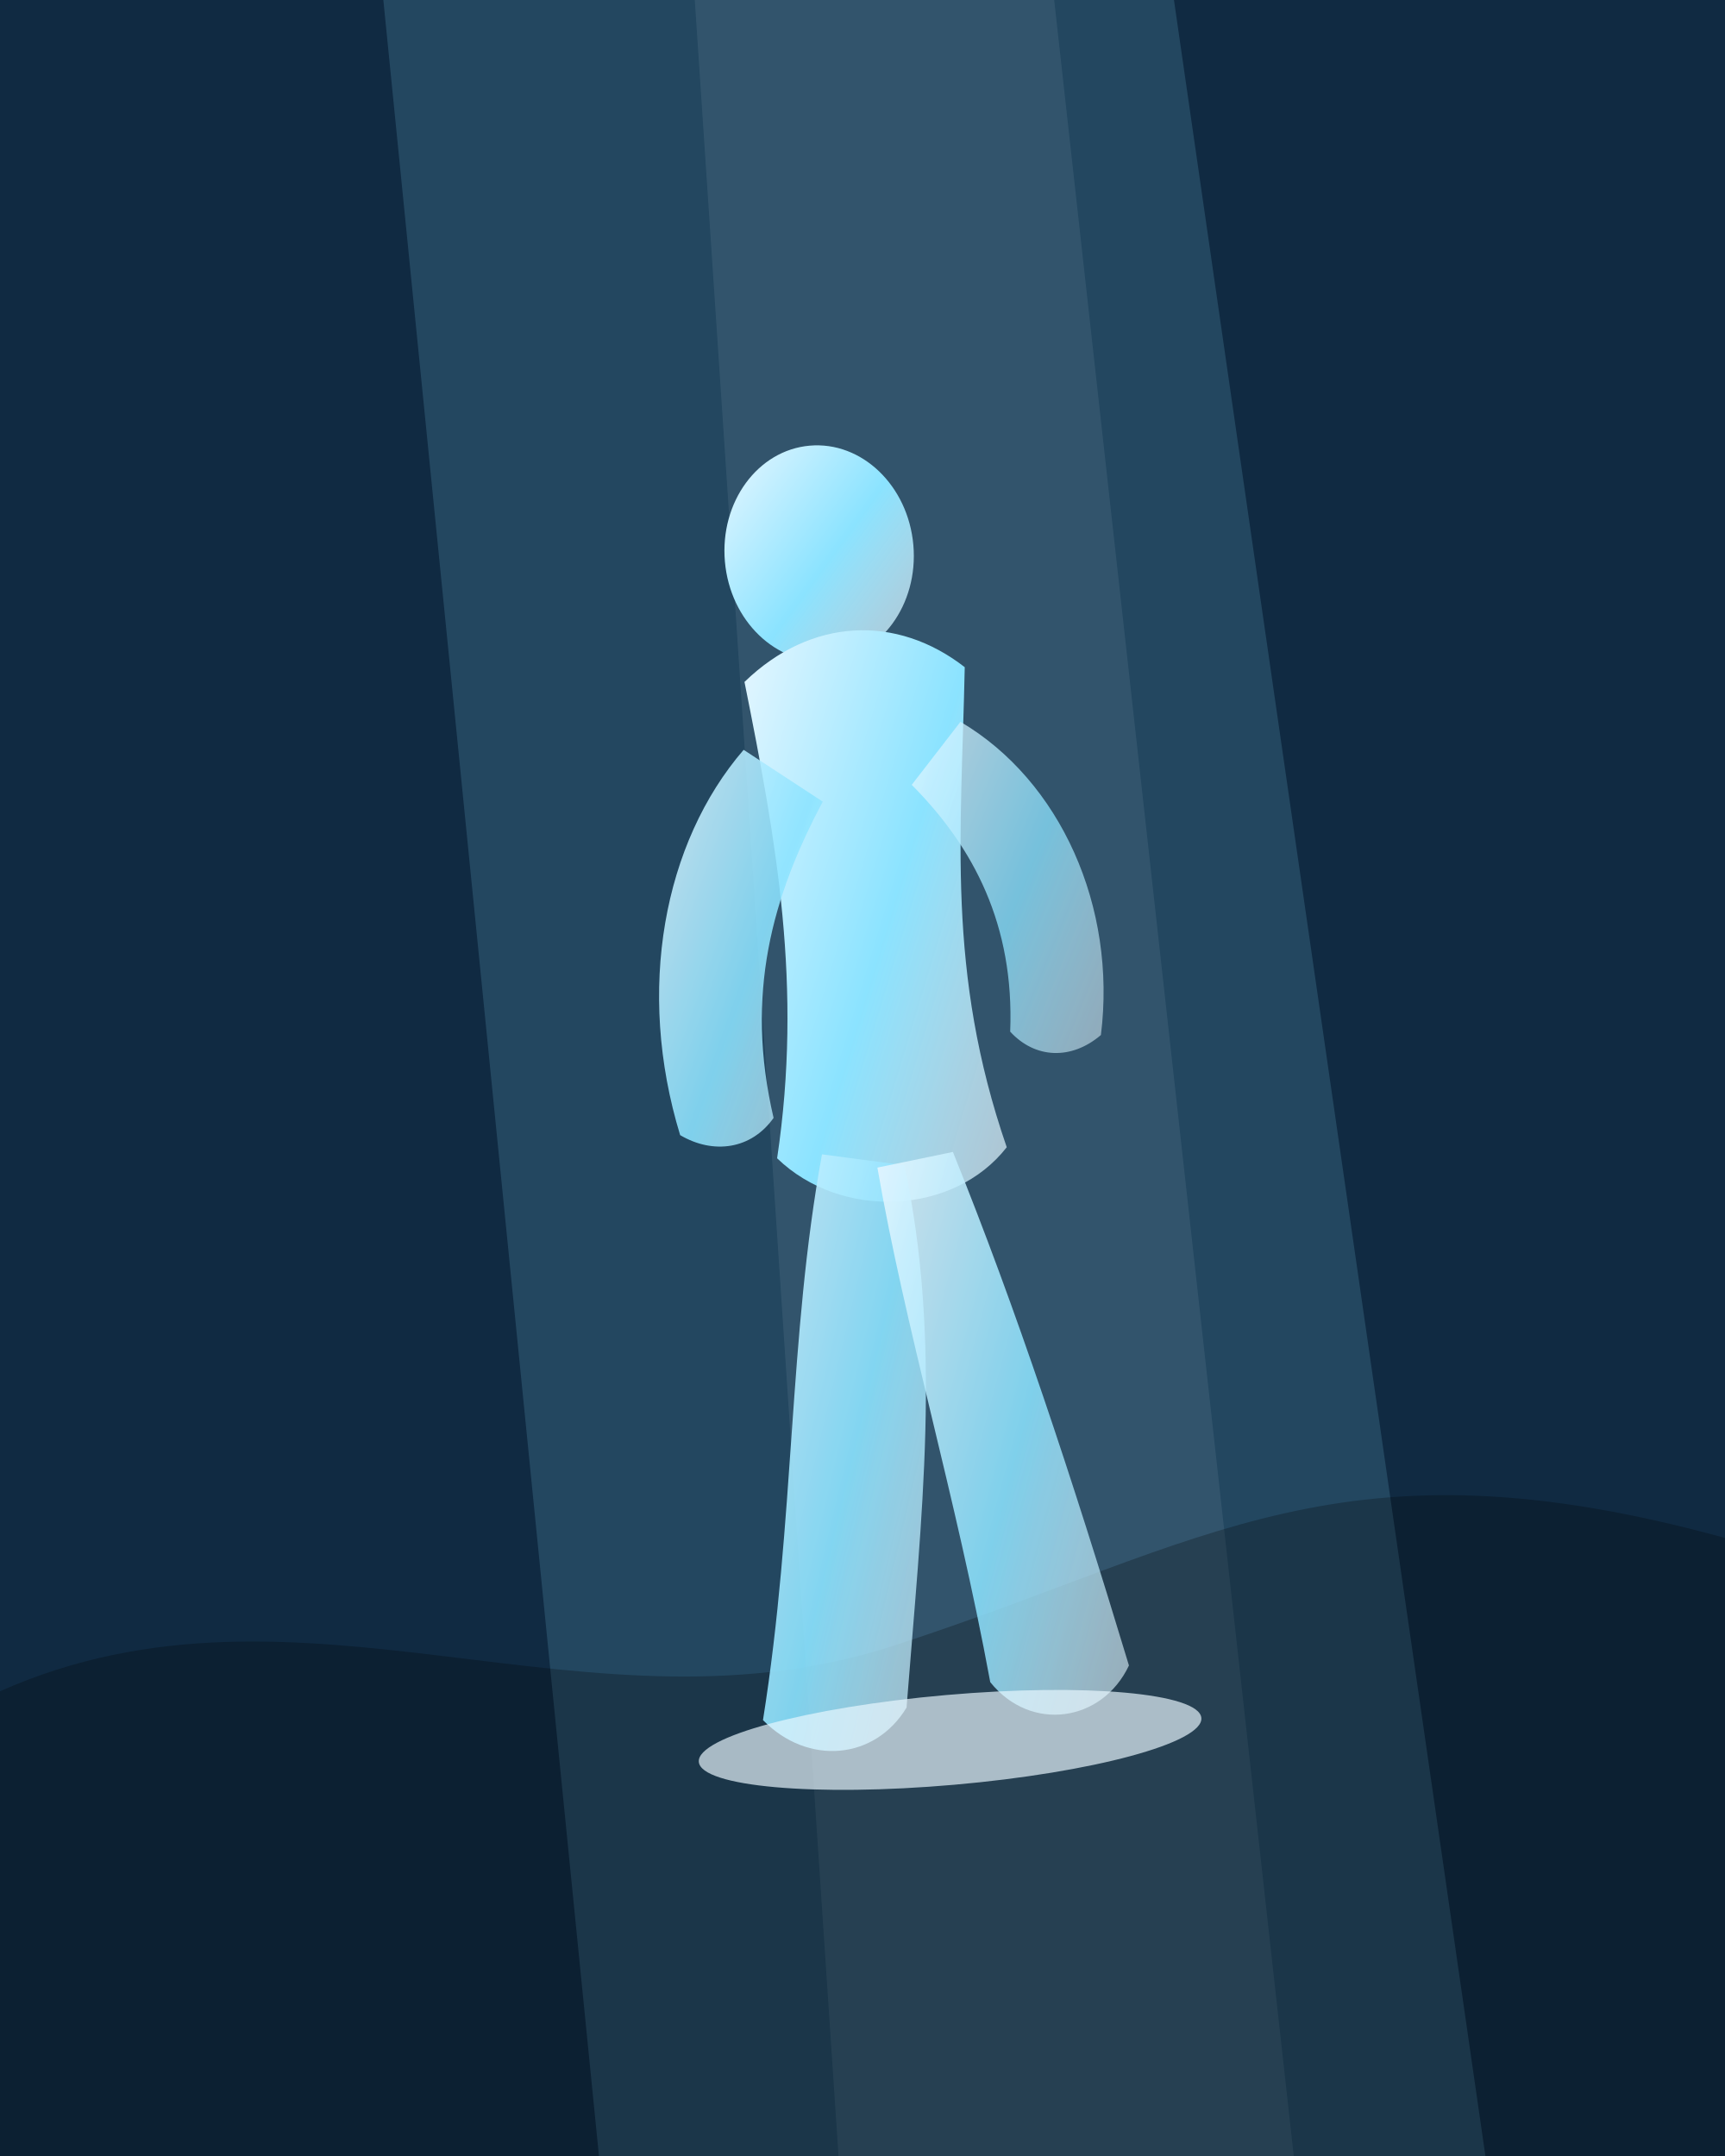
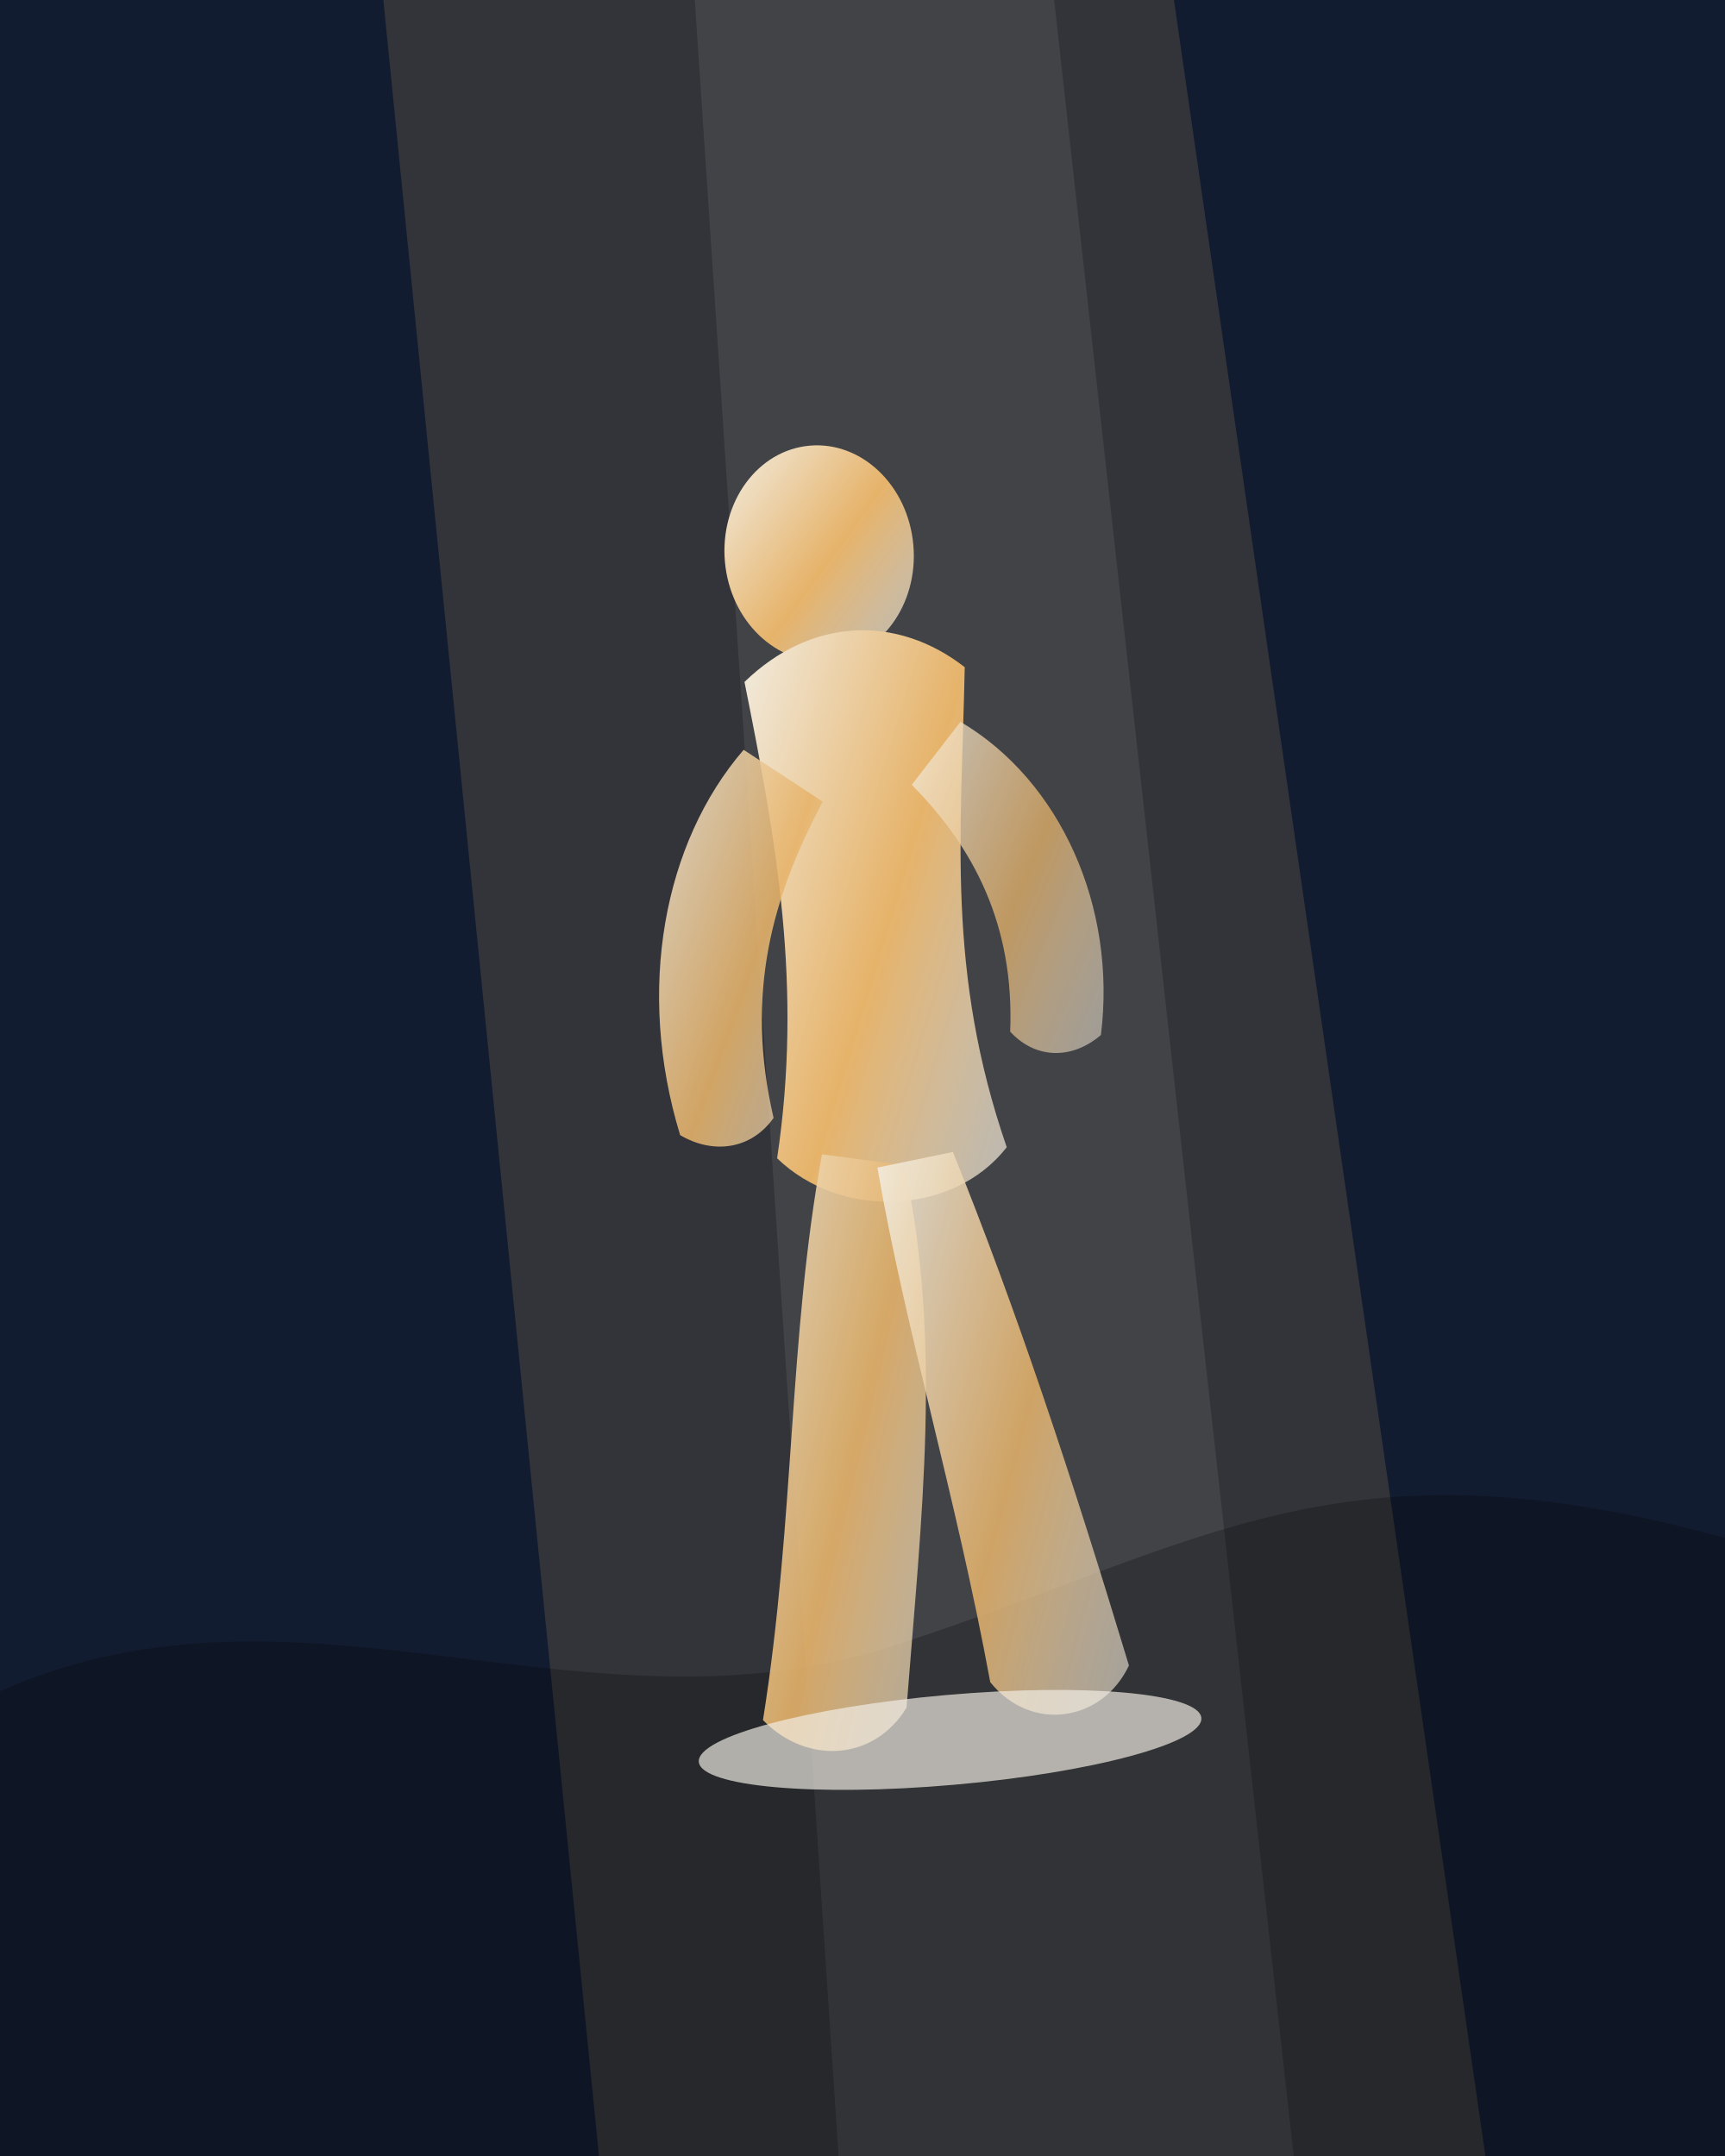
<svg xmlns="http://www.w3.org/2000/svg" viewBox="0 0 720 900" role="img" aria-labelledby="title desc">
  <defs>
    <radialGradient id="halo" cx="50%" cy="28%" r="45%">
-       <stop offset="0" stop-color="#8be3ff" stop-opacity=".82" />
-       <stop offset=".36" stop-color="#8be3ff" stop-opacity=".22" />
-       <stop offset="1" stop-color="#080c12" stop-opacity="0" />
+       <stop offset="0" stop-color="#E6B36A" stop-opacity=".82" />
+       <stop offset=".36" stop-color="#E6B36A" stop-opacity=".22" />
+       <stop offset="1" stop-color="#0B1220" stop-opacity="0" />
    </radialGradient>
    <linearGradient id="figure" x1="0" y1="0" x2="1" y2="1">
-       <stop offset="0" stop-color="#e9f7ff" />
-       <stop offset=".54" stop-color="#8be3ff" />
-       <stop offset="1" stop-color="#e9f7ff" stop-opacity=".68" />
+       <stop offset="0" stop-color="#F2EEE4" />
+       <stop offset=".54" stop-color="#E6B36A" />
+       <stop offset="1" stop-color="#F2EEE4" stop-opacity=".68" />
    </linearGradient>
    <filter id="soft">
      <feGaussianBlur stdDeviation="14" />
    </filter>
  </defs>
-   <rect width="720" height="900" fill="#080c12" />
-   <rect width="720" height="900" fill="#1e5b91" opacity=".38" />
-   <path d="M160 0 L490 0 L620 900 L250 900 Z" fill="#8be3ff" opacity=".16" />
-   <path d="M290 0 L440 0 L540 900 L350 900 Z" fill="#e9f7ff" opacity=".08" />
+   <rect width="720" height="900" fill="#0B1220" />
+   <rect width="720" height="900" fill="#1E2E4A" opacity=".38" />
+   <path d="M160 0 L490 0 L620 900 L250 900 Z" fill="#E6B36A" opacity=".16" />
+   <path d="M290 0 L440 0 L540 900 L350 900 Z" fill="#F2EEE4" opacity=".08" />
  <path d="M0 706 C126 650 246 730 376 686 C504 644 560 598 720 642 L720 900 L0 900 Z" fill="#000" opacity=".24" />
  <g transform="translate(250 188) rotate(-5 120 260) scale(0.94)">
    <ellipse cx="118" cy="44" rx="42" ry="48" fill="url(#figure)" />
    <path d="M80 98 C112 72 150 74 178 100 C170 174 158 234 178 314 C152 342 102 340 76 310 C94 235 88 170 80 98Z" fill="url(#figure)" />
    <path d="M77 128 C38 166 20 230 34 296 C48 306 65 305 76 292 C68 236 84 194 110 154Z" fill="url(#figure)" opacity=".88" />
    <path d="M174 124 C216 154 236 212 224 268 C210 278 194 276 184 263 C190 216 175 180 150 150Z" fill="url(#figure)" opacity=".76" />
    <path d="M96 310 C74 390 70 470 48 558 C66 580 96 580 112 558 C126 474 142 398 132 318Z" fill="url(#figure)" opacity=".9" />
    <path d="M154 314 C176 386 194 462 212 548 C198 572 166 574 150 550 C142 466 126 390 120 318Z" fill="url(#figure)" opacity=".86" />
-     <ellipse cx="130" cy="574" rx="112" ry="20" fill="#e9f7ff" opacity=".68" />
+     <ellipse cx="130" cy="574" rx="112" ry="20" fill="#F2EEE4" opacity=".68" />
  </g>
</svg>
